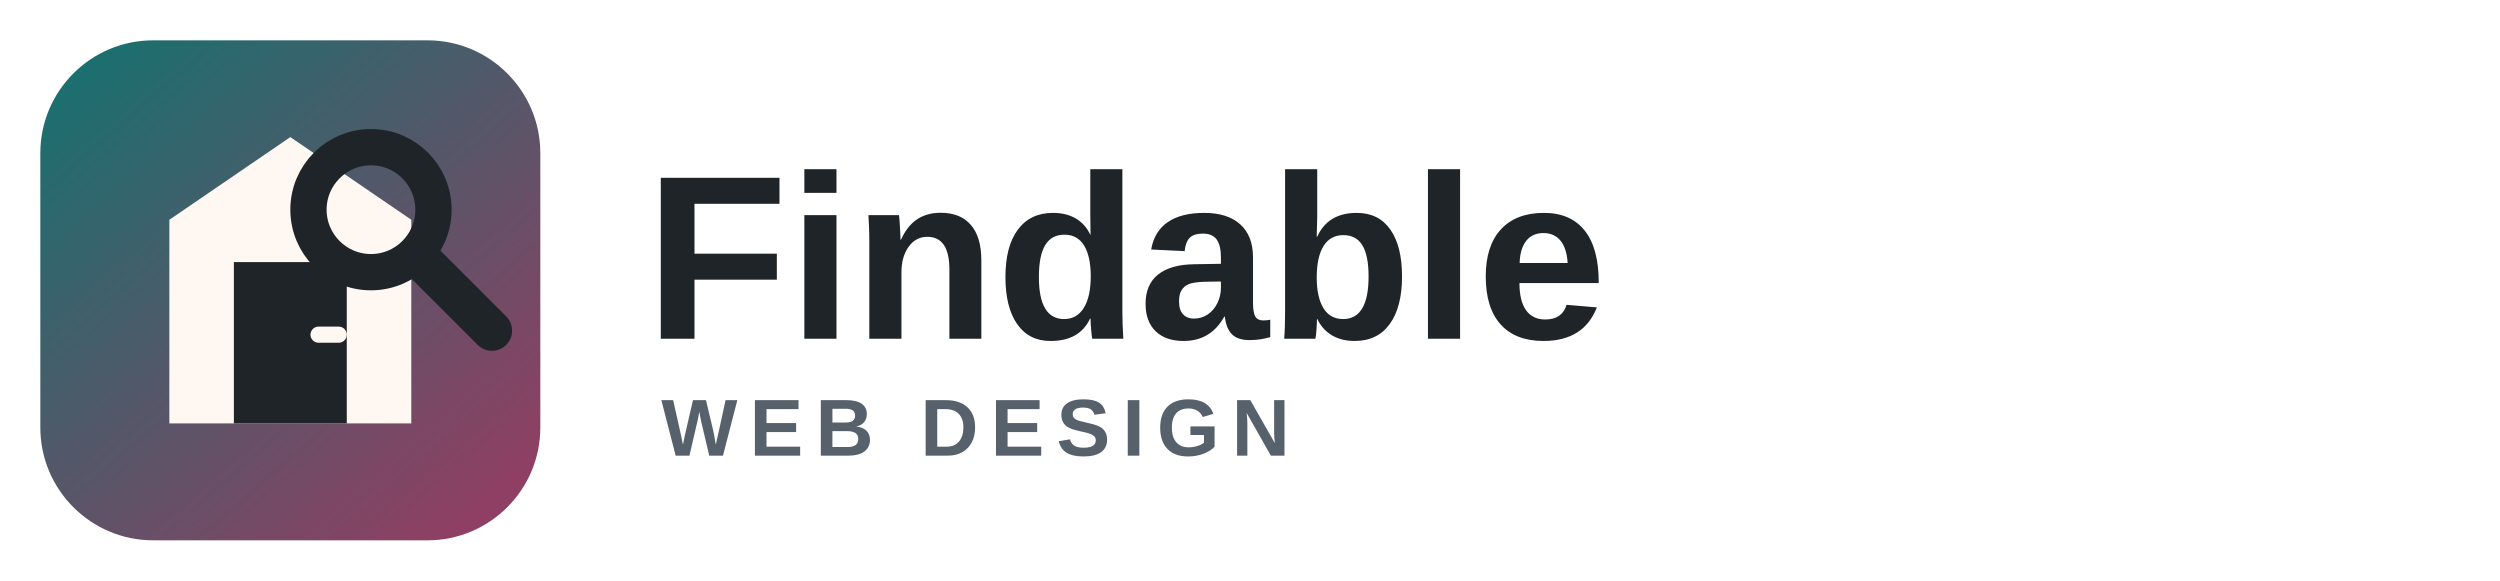
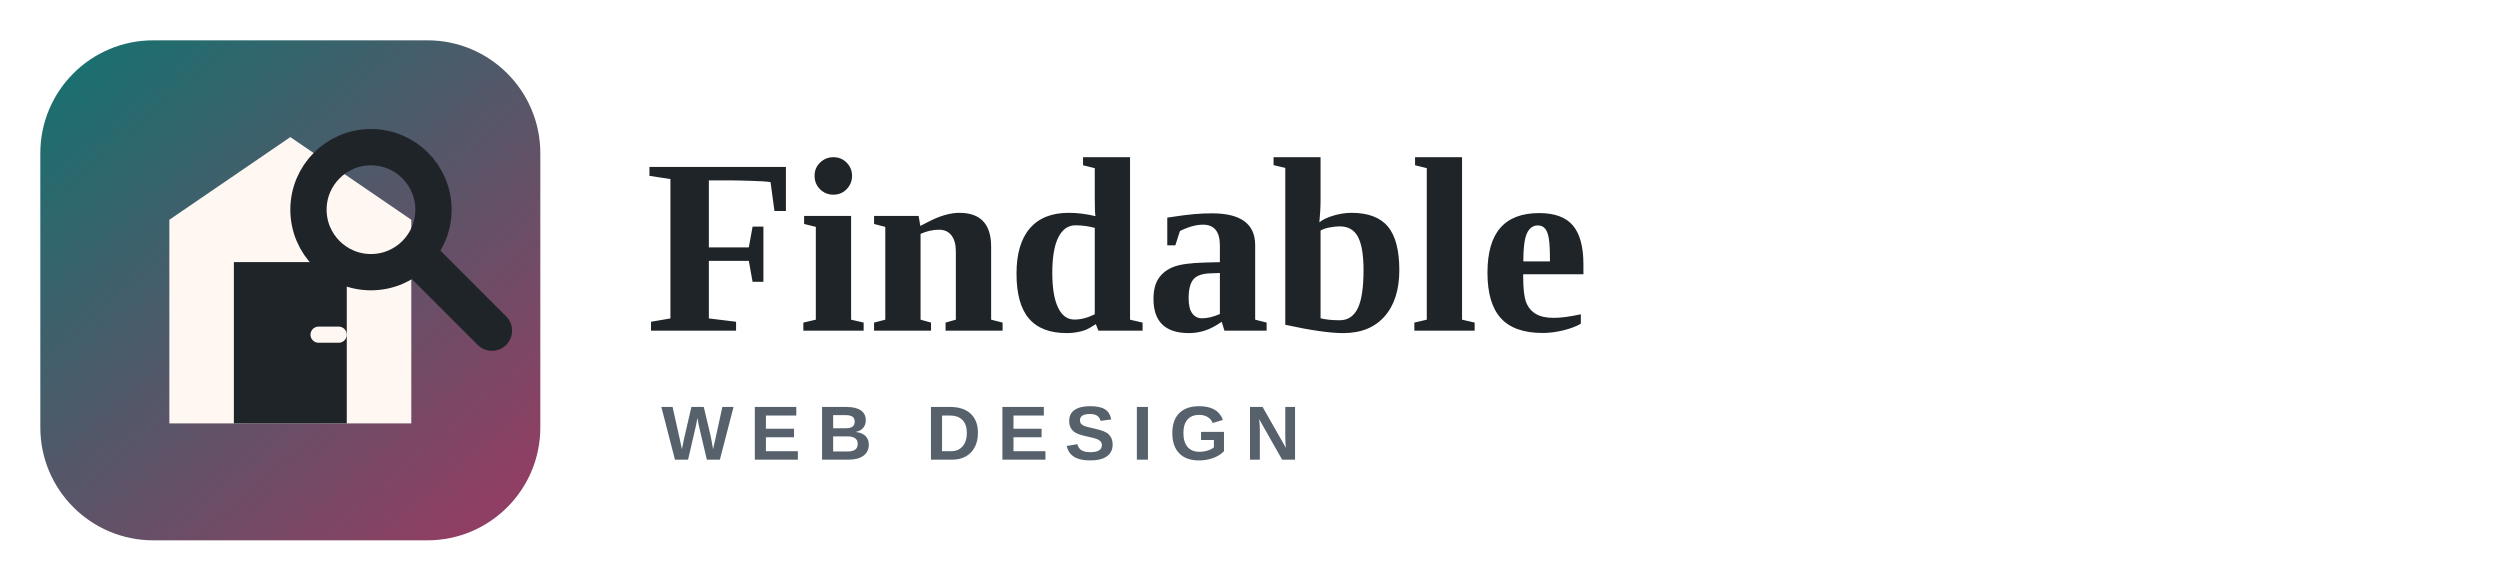
<svg xmlns="http://www.w3.org/2000/svg" viewBox="0 0 620 144" role="img" aria-labelledby="title desc">
  <defs>
    <linearGradient id="findable-a" x1="20" y1="16" x2="118" y2="128" gradientUnits="userSpaceOnUse">
      <stop stop-color="#1b6f6f" />
      <stop offset="1" stop-color="#8f3f63" />
    </linearGradient>
  </defs>
  <rect x="10" y="10" width="124" height="124" rx="28" fill="url(#findable-a)" />
  <path d="M42 105V54.5L72 34l30 20.5V105H42Z" fill="#fff8f2" />
  <path d="M58 105V65h28v40H58Z" fill="#1f2428" />
  <circle cx="92" cy="52" r="15.5" fill="none" stroke="#1f2428" stroke-width="9" />
  <path d="M104 64l18 18" stroke="#1f2428" stroke-width="10" stroke-linecap="round" />
  <path d="M79 83h5" stroke="#fff8f2" stroke-width="4" stroke-linecap="round" />
-   <text x="160" y="84" fill="#1f2428" font-family="Arial, Helvetica, sans-serif" font-size="58" font-weight="800" letter-spacing="0">Findable</text>
-   <text x="164" y="113" fill="#56616b" font-family="Arial, Helvetica, sans-serif" font-size="20" font-weight="700" letter-spacing="3">WEB DESIGN</text>
+   <text x="160" y="82" fill="#1f2428" font-family="Georgia, 'Times New Roman', serif" font-size="62" font-weight="700" letter-spacing="0">Findable</text>
+   <text x="164" y="114" fill="#56616b" font-family="Arial, Helvetica, sans-serif" font-size="19" font-weight="800" letter-spacing="4">WEB DESIGN</text>
</svg>
